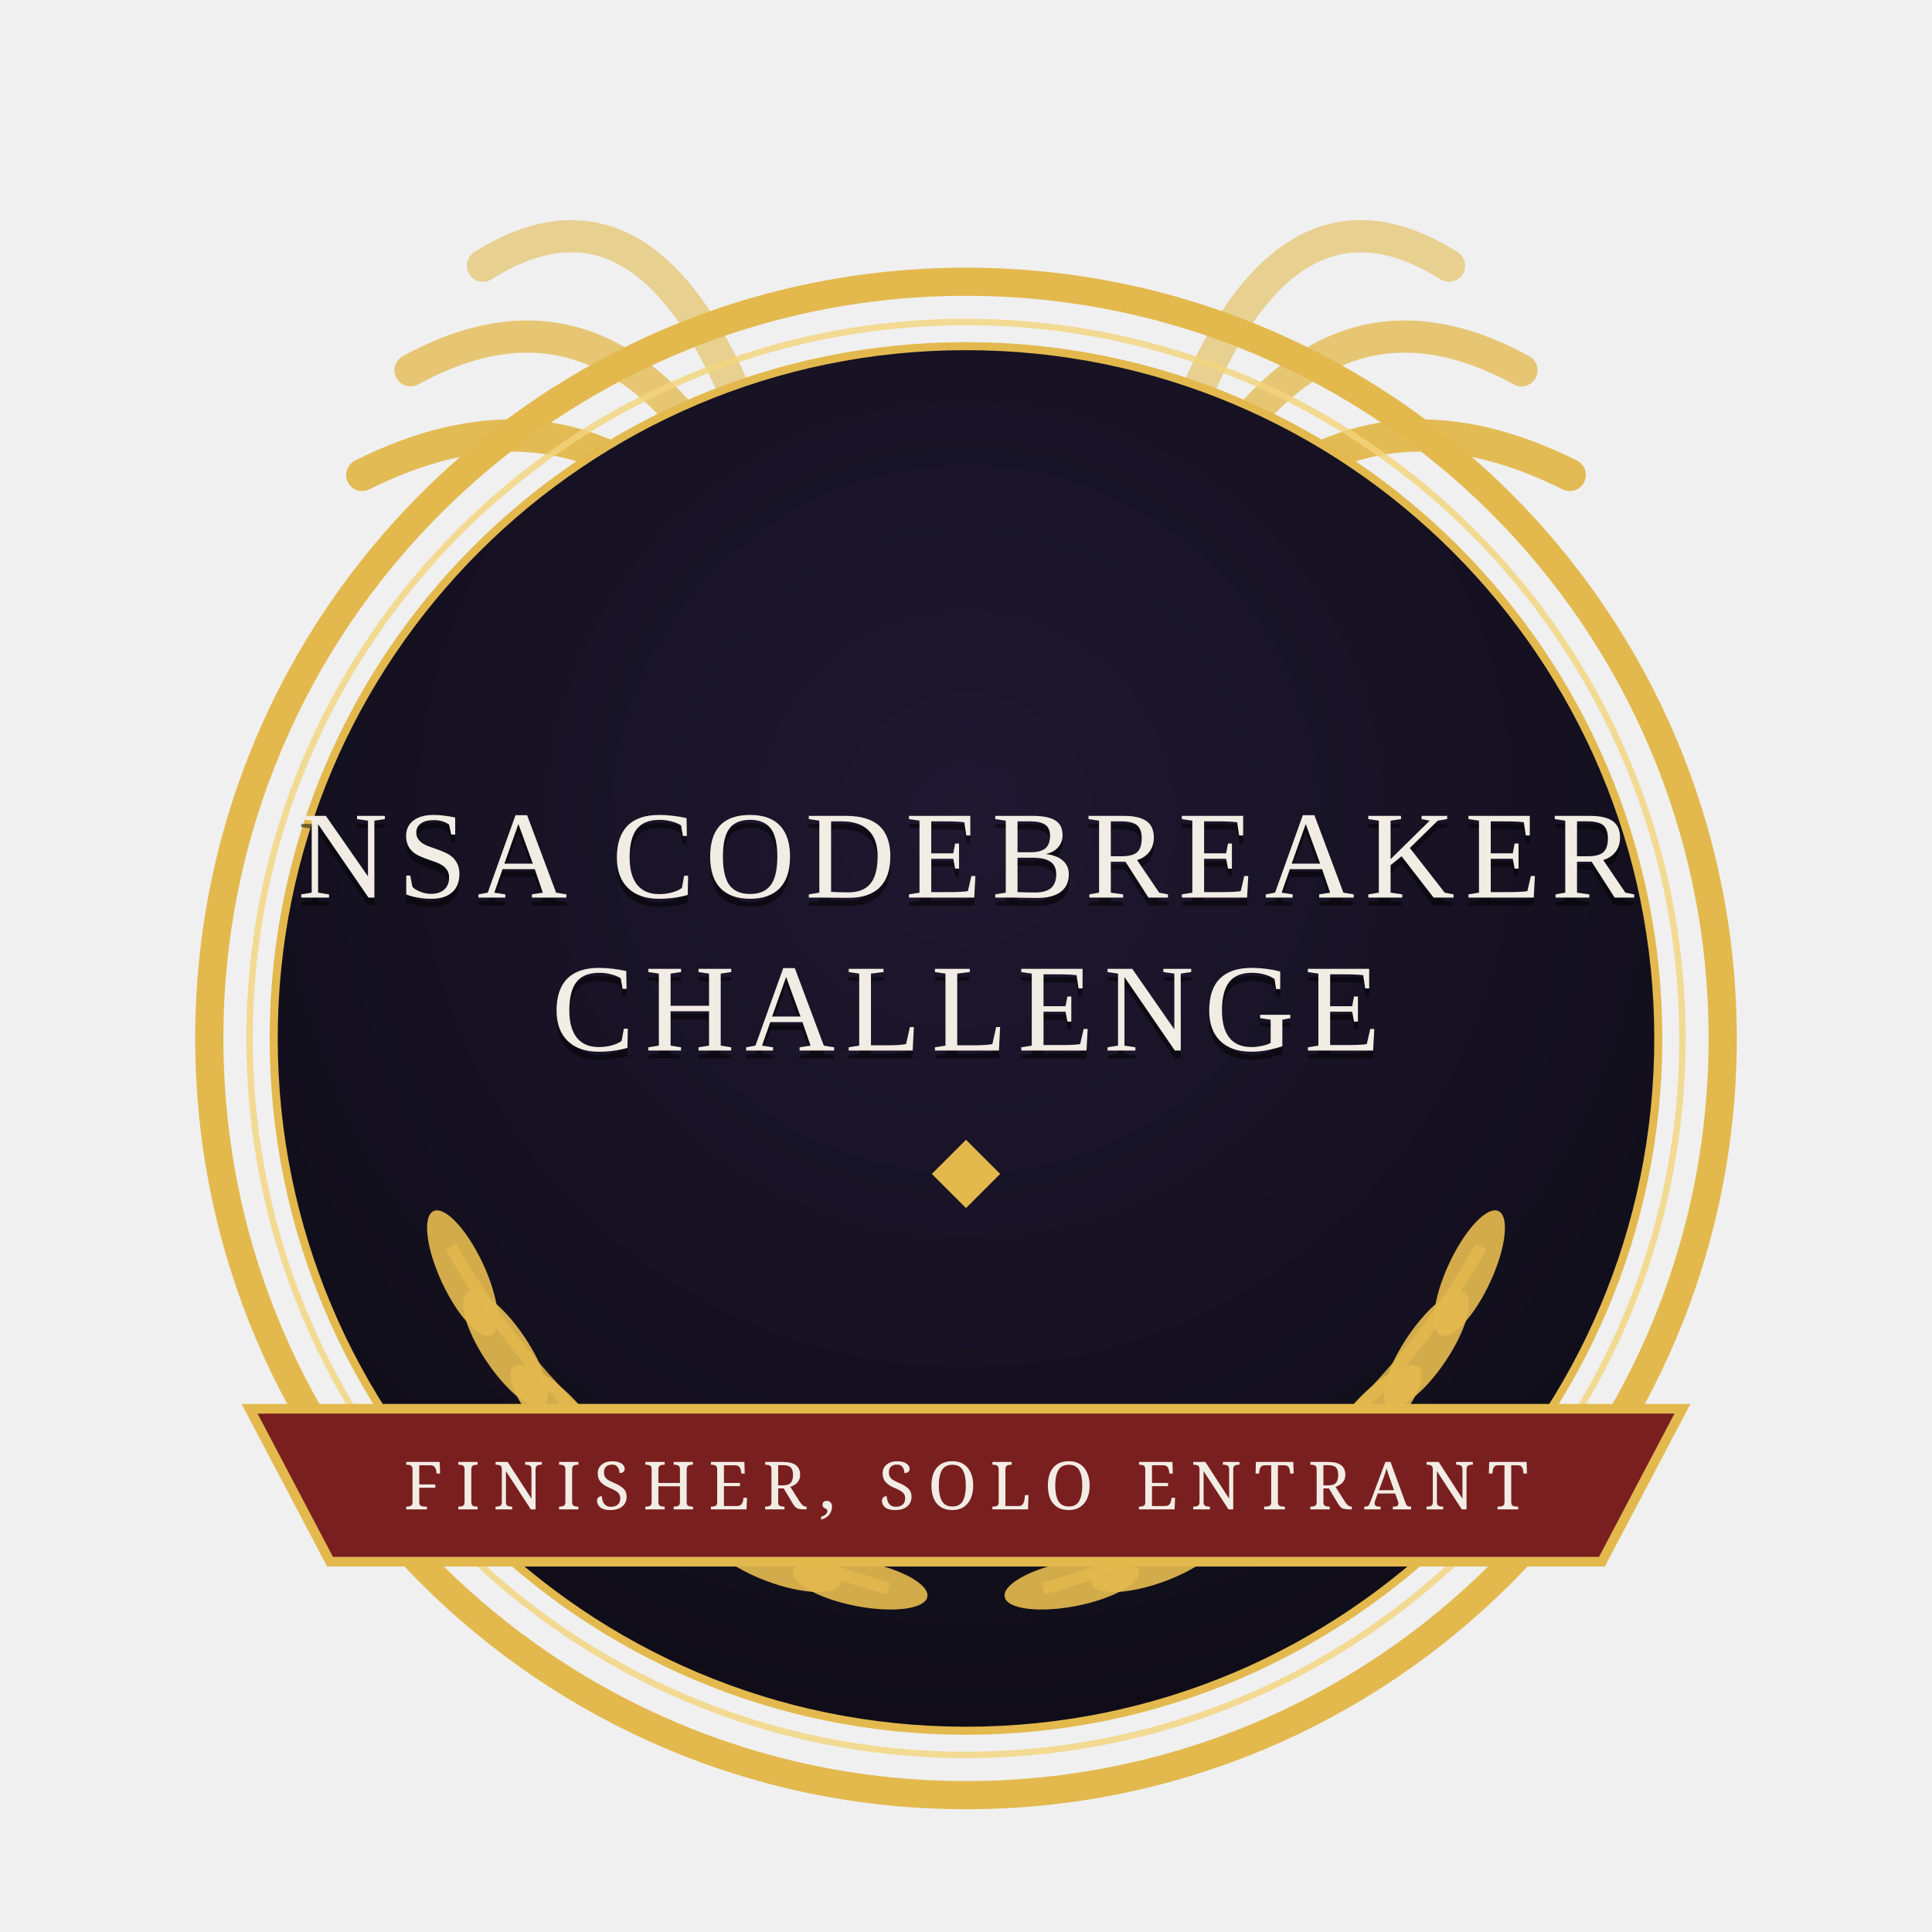
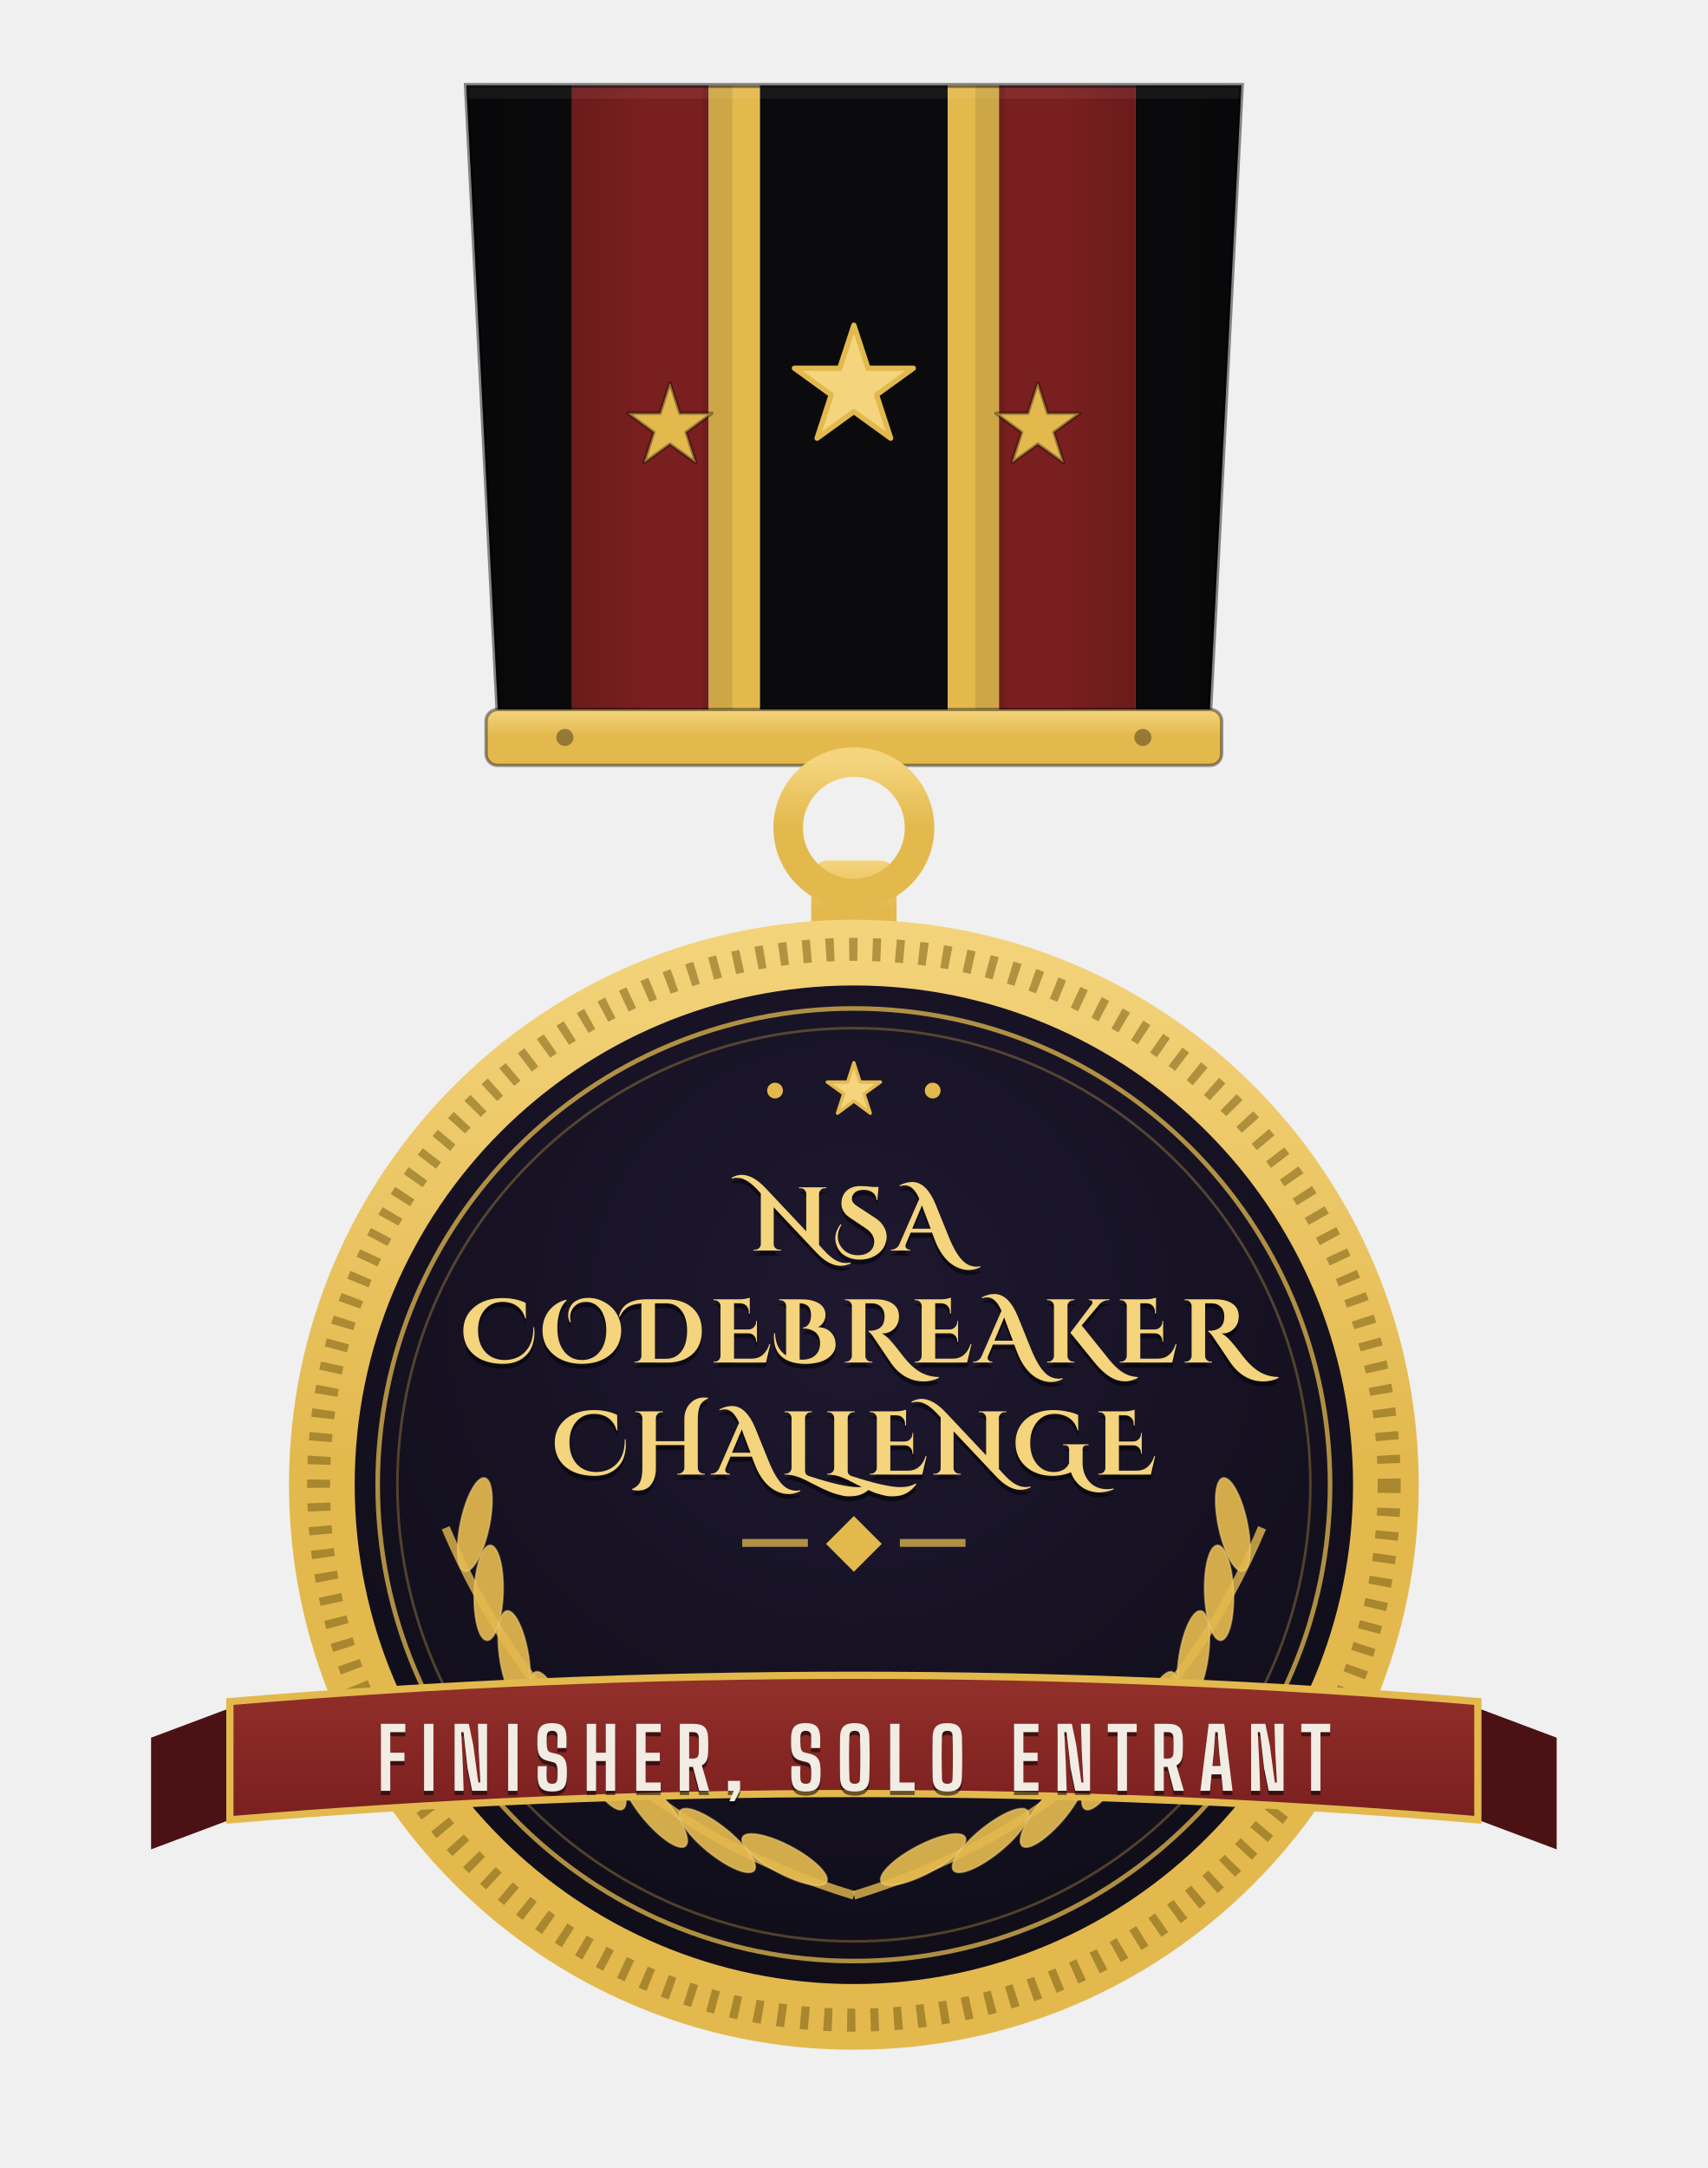
- <svg xmlns="http://www.w3.org/2000/svg" viewBox="0 0 480 480" role="img" aria-label="NSA Codebreaker Challenge">
+ <svg xmlns="http://www.w3.org/2000/svg" xmlns:xlink="http://www.w3.org/1999/xlink" width="520" height="660" viewBox="0 0 520 660" role="img" aria-label="NSA Codebreaker Challenge: Finisher, Solo Entrant">
  <defs>
-     <radialGradient id="en" cx="50%" cy="34%" r="80%">
+     <radialGradient id="nightsalvo-nsa-codebreaker-en" cx="50%" cy="32%" r="82%">
      <stop offset="0%" stop-color="#1E1830" />
      <stop offset="100%" stop-color="#0D0B14" />
    </radialGradient>
+     <linearGradient id="nightsalvo-nsa-codebreaker-gold" x1="0" y1="0" x2="0" y2="1">
+       <stop offset="0%" stop-color="#F4D47C" />
+       <stop offset="48%" stop-color="#E3B94E" />
+       <stop offset="100%" stop-color="#E3B94E" />
+     </linearGradient>
+     <linearGradient id="nightsalvo-nsa-codebreaker-shade" x1="0" y1="0" x2="1" y2="0">
+       <stop offset="0%" stop-color="#000" stop-opacity="0.34" />
+       <stop offset="26%" stop-color="#000" stop-opacity="0" />
+       <stop offset="74%" stop-color="#000" stop-opacity="0" />
+       <stop offset="100%" stop-color="#000" stop-opacity="0.34" />
+     </linearGradient>
+     <linearGradient id="nightsalvo-nsa-codebreaker-band" x1="0" y1="0" x2="0" y2="1">
+       <stop offset="0%" stop-color="#93302A" />
+       <stop offset="100%" stop-color="#7A1F1F" />
+     </linearGradient>
+     <clipPath id="nightsalvo-nsa-codebreaker-drape">
+       <polygon points="142,26 378,26 368,224 152,224" />
+     </clipPath>
+     <path id="gn65" d="M966 -183Q857 -238 745 -201Q626 -163 540 -39Q494 27 461 114L429 199H193L140 73Q135 60 135 52Q135 44 138 34Q142 25 154 18Q165 10 179 10H187V0H-27V10H-18Q5 10 28 24Q50 37 65 64L288 573Q249 661 205 694Q168 722 134 722Q101 722 72 712L70 722Q142 759 208 759Q290 759 355 695Q419 632 468 513L613 155Q695 -48 781 -124Q816 -155 853 -167Q890 -179 916 -179Q941 -179 965 -173ZM210 242H414L344 427Q339 441 330 466Q321 490 318 500Z" />
+     <path id="gn66" d="M566 528Q566 481 542 444Q519 407 482 393Q598 387 651 302Q678 259 678 196Q678 133 630 81Q581 29 506 7Q431 -15 348 -15Q141 -15 52 95Q-5 165 -5 284Q-5 304 -3 324L7 325Q14 153 130 79V628Q129 665 97 682Q83 690 66 690H53V700H307Q418 700 492 656Q566 611 566 528ZM308 32Q401 32 454 81Q506 130 506 210Q506 260 488 294Q469 329 439 346Q384 379 314 379V388Q346 388 368 411Q406 451 406 520Q406 589 376 622Q345 655 280 657V33Q294 32 308 32Z" />
+     <path id="gn67" d="M808 391Q811 361 811 316Q811 270 793 204Q775 139 728 89Q632 -14 464 -14Q260 -14 142 86Q24 187 24 350Q24 512 144 613Q263 714 459 714Q534 714 602 699Q670 684 715 660L717 488H709Q692 552 652 595Q580 672 458 672Q336 672 262 585Q187 498 187 354Q187 211 264 121Q342 31 478 28Q625 28 712 122Q799 216 799 377Q799 384 799 391Z" />
+     <path id="gn68" d="M207 701Q224 701 269 701Q314 701 436 700Q613 698 716 604Q819 511 819 350Q819 188 716 94Q613 0 436 0H73V10H86Q111 10 130 28Q148 45 150 70V655Q38 647 -16 603Q-43 582 -58 560Q-74 538 -89 507L-99 511Q-75 611 2 656Q78 700 207 701ZM424 42Q531 42 594 125Q656 208 656 350Q656 492 594 574Q531 656 426 656Q425 656 424 656H300V42H424Q424 42 424 42Z" />
+     <path id="gn69" d="M55 10Q81 10 100 28Q118 47 119 73V630Q116 665 86 682Q71 690 55 690H42V700H323Q367 700 400 707Q433 714 443 718V543H432V555Q433 600 406 628Q380 655 335 657H269V366H428Q465 367 489 392Q513 416 513 452V461H522V230H513V238Q513 275 489 299Q465 323 429 324H269V43H464Q537 43 586 85Q636 127 660 204H670L623 0H42V10Z" />
+     <path id="gn71" d="M955 -198Q930 -198 906 -194Q809 -179 741 -120Q673 -62 643 25Q549 -14 440 -14Q260 -14 145 88Q30 190 30 350Q30 457 82 540Q135 623 230 668Q325 714 447 714Q527 714 602 698Q677 683 723 660L725 488H717Q693 579 624 626Q556 672 460 672Q342 672 268 582Q193 491 193 348Q193 206 266 117Q339 28 454 28Q516 28 562 55Q607 82 623 127V279Q623 301 610 313Q597 325 573 325H557V335H838V325H823Q798 325 785 313Q772 301 773 280V121Q774 55 798 -2Q851 -124 974 -154Q1007 -162 1042 -162Q1078 -162 1115 -154L1117 -164Q1031 -198 955 -198Z" />
+     <path id="gn72" d="M523 10Q549 10 568 28Q587 46 588 72V327H273V70Q273 -50 212 -121Q164 -177 74 -177Q45 -177 11 -170L9 -160Q83 -129 104 -68Q123 -16 123 70V628Q122 654 104 672Q85 690 59 690H46V700H350V690H337Q301 690 283 660Q274 646 273 628V370H588V610Q588 727 661 796Q719 853 807 853Q827 853 849 850L851 840Q778 814 756 748Q738 694 737 610V73Q738 37 769 19Q784 10 802 10H814V0H511V10Z" />
+     <path id="gn75" d="M55 10Q81 10 100 28Q118 47 119 73V628Q118 664 86 682Q72 690 55 690H42V700H346L345 690H333Q307 690 288 672Q269 654 269 628V73Q269 47 288 28Q307 10 333 10H345L346 0H42V10ZM1048 -170Q975 -208 915 -208Q855 -208 807 -191Q688 -148 564 6L301 330L538 644Q546 654 546 662Q546 670 543 676Q535 691 515 691H505V700H734V691H730Q663 691 621 643L426 411L698 73Q789 -47 869 -101Q949 -155 1047 -160Z" />
+     <path id="gn76" d="M854 -139Q958 -139 1022 -98L1029 -106Q943 -225 815 -238Q788 -241 768 -241Q749 -241 724 -240Q698 -238 652 -226Q606 -214 571 -202Q536 -189 490 -168Q444 -148 414 -132Q384 -117 342 -96Q301 -74 270 -59Q239 -44 210 -33Q128 0 42 0V10H55Q81 10 100 28Q118 46 119 73V627Q118 654 100 672Q81 690 55 690H42V700H346L345 690H335Q297 690 278 659Q269 645 269 627V47Q269 14 282 2Q295 -11 311 -16Q687 -139 854 -139Z" />
+     <path id="gn78" d="M1104 -132 1108 -142Q1052 -169 995 -169Q864 -169 728 -24L254 479V70Q254 45 272 28Q290 10 315 10H334V0H31V10H49Q75 10 93 28Q111 45 111 71V632Q62 688 37 710Q12 733 -8 748Q-27 763 -45 773Q-87 797 -112 801Q-138 805 -160 805Q-183 805 -209 796L-213 806Q-158 838 -100 838Q26 838 167 688L614 213V629Q613 655 595 672Q577 690 552 690H534V700H837V690H818Q793 690 775 672Q757 655 756 630V61L772 45Q778 39 790 24Q803 10 813 0Q823 -11 838 -27Q854 -43 868 -55Q881 -67 900 -81Q918 -95 934 -104Q951 -114 972 -122Q993 -131 1012 -134Q1032 -138 1056 -138Q1079 -138 1104 -132Z" />
+     <path id="gn79" d="M332 447Q314 485 314 520Q314 554 323 584Q332 613 353 642Q374 670 412 689Q464 716 537 716Q633 716 719 667Q832 603 876 490Q901 428 901 357Q901 190 780 88Q660 -14 466 -14Q273 -14 152 88Q30 190 30 356Q30 480 100 572Q171 663 291 696L297 687Q246 644 220 561Q194 478 194 382Q194 220 269 124Q344 28 466 28Q587 28 662 118Q736 209 736 358Q736 448 708 520Q681 593 629 632Q577 672 513 672Q442 672 398 635Q336 582 336 500Q336 474 343 447Z" />
+     <path id="gn82" d="M1085 -170Q1007 -209 919 -209Q841 -209 777 -185Q639 -134 542 14Q517 50 449 152Q381 254 361 282Q326 337 305 342V352Q306 352 308 352Q309 352 311 352Q313 352 315 352Q317 352 320 352Q323 352 325 352Q376 352 419 375Q484 411 484 508Q484 579 444 618Q404 656 348 656H272V73Q272 47 291 28Q310 10 336 10H349V0H45V10H58Q83 10 102 28Q121 46 122 72V627Q121 653 102 672Q84 690 58 690H45V700H388Q517 700 588 641Q644 595 644 511Q644 427 590 374Q535 322 465 322Q459 322 452 323Q493 301 520 274Q548 247 568 223Q589 199 604 180Q618 162 642 132Q666 101 692 68Q718 35 750 0Q781 -34 820 -65Q858 -96 898 -116Q983 -159 1085 -160Z" />
+     <path id="gn83" d="M94 284Q54 220 54 153Q54 80 107 20Q136 -14 180 -33Q225 -52 278 -52Q331 -52 373 -32Q457 9 457 102Q457 137 434 176Q410 215 363 246L193 360Q94 422 94 520Q94 530 95 540Q101 617 156 666Q212 714 305 714Q362 714 443 704H505L492 557H483Q482 609 443 640Q404 672 340 672Q262 672 227 625Q210 601 210 573Q210 545 227 526Q244 506 281 483L468 361Q525 324 557 274Q595 215 595 153Q595 113 578 68Q562 24 524 -14Q487 -52 428 -76Q369 -100 298 -100Q226 -100 168 -75Q61 -30 32 82Q26 106 26 132Q26 216 85 291Z" />
+     <path id="gs44" d="M120 -248 222 0H86V237H375V22L242 -248Z" />
+     <path id="gs65" d="M31 0 230 1600H600L799 0H569L532 393H298L261 0ZM319 592H511L476 944L443 1401H387L354 943Z" />
+     <path id="gs69" d="M92 0V1600H675V1401H316V910H655V711H316V199H675V0Z" />
+     <path id="gs70" d="M92 0V1600H675V1401H316V910H655V711H316V0Z" />
+     <path id="gs72" d="M92 0V1600H316V910H547V1600H771V0H547V711H316V0Z" />
+     <path id="gs73" d="M92 0V1600H316V0Z" />
+     <path id="gs76" d="M92 0V1600H316V199H676V0Z" />
+     <path id="gs78" d="M92 0V1600H432L538 1092L659 199H708L667 968L650 1600H868V0H512L401 547L305 1402H252L290 607L309 0Z" />
+     <path id="gs79" d="M435 -17Q251 -17 170 61Q88 139 84 320Q82 439 81 559Q80 679 80 800Q80 922 81 1042Q82 1162 84 1281Q88 1461 170 1539Q251 1617 435 1617Q619 1617 699 1539Q779 1461 784 1281Q787 1161 789 1040Q791 920 791 800Q791 679 789 559Q787 439 784 320Q779 139 699 61Q619 -17 435 -17ZM435 168Q498 168 528 196Q558 223 559 281Q564 403 566 535Q568 667 568 802Q568 938 566 1069Q564 1200 559 1320Q558 1378 528 1406Q497 1433 435 1433Q373 1433 342 1406Q311 1378 309 1320Q305 1200 302 1069Q300 938 300 802Q301 667 303 535Q305 403 309 281Q311 223 342 196Q373 168 435 168Z" />
+     <path id="gs82" d="M92 0V1600H413Q597 1600 680 1524Q762 1447 768 1269Q771 1198 772 1139Q772 1080 772 1024Q771 967 768 903Q764 788 728 716Q693 645 618 610L794 0H556L406 572H316V0ZM316 771H412Q478 771 510 802Q541 832 544 891Q547 954 548 1020Q549 1086 548 1152Q547 1218 544 1281Q541 1341 510 1371Q478 1401 413 1401H316Z" />
+     <path id="gs83" d="M416 -17Q233 -17 154 62Q76 140 69 322Q68 368 68 412Q67 456 69 500Q71 545 74 590H286Q282 510 282 432Q281 353 286 283Q290 225 321 196Q352 168 416 168Q478 168 506 196Q534 225 540 283Q543 327 544 365Q545 403 544 442Q543 482 540 529Q536 586 516 628Q495 669 443 682L306 717Q214 741 162 786Q111 831 88 900Q66 970 63 1067Q62 1120 62 1174Q63 1227 64 1280Q68 1401 104 1475Q139 1549 214 1583Q290 1617 416 1617Q592 1617 672 1539Q751 1461 758 1279Q760 1231 759 1160Q758 1090 755 1021H539Q542 1095 543 1170Q544 1245 541 1319Q539 1376 507 1404Q475 1433 415 1433Q351 1433 322 1404Q293 1376 288 1319Q283 1256 283 1193Q283 1130 288 1067Q292 1004 313 966Q334 928 389 914L512 885Q608 862 662 815Q716 768 739 697Q762 626 765 529Q767 489 767 456Q767 423 766 391Q765 359 764 322Q757 140 678 62Q599 -17 416 -17Z" />
+     <path id="gs84" d="M244 0V1401H11V1600H701V1401H469V0Z" />
  </defs>
-   <path d="M 200 168 Q 158 84 90 118" stroke="#E3B94E" stroke-width="8" stroke-linecap="round" fill="none" opacity="0.95" />
-   <path d="M 200 162 Q 164 58 102 92" stroke="#E3B94E" stroke-width="8" stroke-linecap="round" fill="none" opacity="0.77" />
-   <path d="M 200 156 Q 174 32 120 66" stroke="#E3B94E" stroke-width="8" stroke-linecap="round" fill="none" opacity="0.59" />
-   <path d="M 280 168 Q 322 84 390 118" stroke="#E3B94E" stroke-width="8" stroke-linecap="round" fill="none" opacity="0.95" />
-   <path d="M 280 162 Q 316 58 378 92" stroke="#E3B94E" stroke-width="8" stroke-linecap="round" fill="none" opacity="0.77" />
-   <path d="M 280 156 Q 306 32 360 66" stroke="#E3B94E" stroke-width="8" stroke-linecap="round" fill="none" opacity="0.59" />
-   <circle cx="240" cy="258" r="188" fill="none" stroke="#E3B94E" stroke-width="7" />
-   <circle cx="240" cy="258" r="178" fill="none" stroke="#F4D47C" stroke-width="1.6" opacity="0.8" />
-   <circle cx="240" cy="258" r="172" fill="url(#en)" stroke="#E3B94E" stroke-width="2" />
-   <ellipse cx="114.9" cy="316.3" rx="17" ry="5.6" fill="#E3B94E" opacity="0.92" transform="rotate(425 114.9 316.3)" />
-   <ellipse cx="125.6" cy="335.2" rx="17" ry="5.6" fill="#E3B94E" opacity="0.92" transform="rotate(416 125.6 335.2)" />
-   <ellipse cx="139.1" cy="352.1" rx="17" ry="5.6" fill="#E3B94E" opacity="0.92" transform="rotate(407 139.1 352.1)" />
-   <ellipse cx="155.0" cy="366.7" rx="17" ry="5.6" fill="#E3B94E" opacity="0.92" transform="rotate(398 155.0 366.7)" />
-   <ellipse cx="173.1" cy="378.7" rx="17" ry="5.6" fill="#E3B94E" opacity="0.92" transform="rotate(389 173.1 378.7)" />
-   <ellipse cx="192.8" cy="387.7" rx="17" ry="5.6" fill="#E3B94E" opacity="0.92" transform="rotate(380 192.8 387.7)" />
-   <ellipse cx="213.7" cy="393.5" rx="17" ry="5.6" fill="#E3B94E" opacity="0.92" transform="rotate(371 213.7 393.5)" />
-   <path d="M 112.0 309.7 Q 148.9 374.6 220.8 394.7" stroke="#E3B94E" stroke-width="3" fill="none" opacity="0.85" />
-   <ellipse cx="365.1" cy="316.3" rx="17" ry="5.6" fill="#E3B94E" opacity="0.92" transform="rotate(115 365.1 316.3)" />
-   <ellipse cx="354.4" cy="335.2" rx="17" ry="5.6" fill="#E3B94E" opacity="0.92" transform="rotate(124 354.4 335.2)" />
-   <ellipse cx="340.9" cy="352.1" rx="17" ry="5.6" fill="#E3B94E" opacity="0.92" transform="rotate(133 340.9 352.1)" />
-   <ellipse cx="325.0" cy="366.7" rx="17" ry="5.6" fill="#E3B94E" opacity="0.92" transform="rotate(142 325.0 366.7)" />
-   <ellipse cx="306.9" cy="378.7" rx="17" ry="5.6" fill="#E3B94E" opacity="0.92" transform="rotate(151 306.9 378.7)" />
-   <ellipse cx="287.2" cy="387.7" rx="17" ry="5.6" fill="#E3B94E" opacity="0.92" transform="rotate(160 287.2 387.7)" />
-   <ellipse cx="266.3" cy="393.5" rx="17" ry="5.6" fill="#E3B94E" opacity="0.92" transform="rotate(169 266.3 393.5)" />
-   <path d="M 368.0 309.7 Q 331.1 374.6 259.2 394.7" stroke="#E3B94E" stroke-width="3" fill="none" opacity="0.85" />
-   <text x="240" y="225" text-anchor="middle" font-family="Georgia, 'Times New Roman', serif" font-size="31" letter-spacing="2.5" fill="#000000" opacity="0.5">NSA CODEBREAKER</text>
-   <text x="240" y="223" text-anchor="middle" font-family="Georgia, 'Times New Roman', serif" font-size="31" letter-spacing="2.5" fill="#F2EDE4" opacity="1">NSA CODEBREAKER</text>
-   <text x="240" y="263" text-anchor="middle" font-family="Georgia, 'Times New Roman', serif" font-size="31" letter-spacing="2.5" fill="#000000" opacity="0.5">CHALLENGE</text>
-   <text x="240" y="261" text-anchor="middle" font-family="Georgia, 'Times New Roman', serif" font-size="31" letter-spacing="2.5" fill="#F2EDE4" opacity="1">CHALLENGE</text>
-   <rect x="234" y="285.66" width="12" height="12" fill="#E3B94E" transform="rotate(45 240 291.66)" />
-   <polygon points="62,350 418,350 398,388 82,388" fill="#7A1F1F" stroke="#E3B94E" stroke-width="2.4" />
-   <text x="240" y="375" text-anchor="middle" font-family="Georgia, serif" font-size="16.5" letter-spacing="3.2" fill="#F2EDE4">FINISHER, SOLO ENTRANT</text>
+   <g clip-path="url(#nightsalvo-nsa-codebreaker-drape)">
+     <rect x="130.0" y="20" width="44.2" height="212" fill="#0B0B0D" />
+     <rect x="174.2" y="20" width="41.6" height="212" fill="#7A1F1F" />
+     <rect x="215.8" y="20" width="15.6" height="212" fill="#E3B94E" />
+     <rect x="231.4" y="20" width="57.2" height="212" fill="#0B0B0D" />
+     <rect x="288.6" y="20" width="15.6" height="212" fill="#E3B94E" />
+     <rect x="304.2" y="20" width="41.6" height="212" fill="#7A1F1F" />
+     <rect x="345.8" y="20" width="44.2" height="212" fill="#0B0B0D" />
+     <rect x="130" y="20" width="260" height="212" fill="url(#nightsalvo-nsa-codebreaker-shade)" />
+     <rect x="214" y="20" width="9" height="212" fill="#000" opacity="0.10" />
+     <rect x="297" y="20" width="9" height="212" fill="#000" opacity="0.10" />
+     <rect x="130" y="20" width="260" height="10" fill="#FFF" opacity="0.06" />
+   </g>
+   <polygon points="142,26 378,26 368,224 152,224" fill="none" stroke="#000" stroke-opacity="0.45" stroke-width="1.5" />
+   <polygon points="260.0,99.0 264.3,112.1 278.1,112.1 266.9,120.2 271.2,133.4 260.0,125.3 248.8,133.4 253.1,120.2 241.9,112.1 255.7,112.1" fill="#F4D47C" stroke="#E3B94E" stroke-width="1.6" stroke-linejoin="round" />
+   <polygon points="204.0,116.5 207.0,125.8 216.8,125.8 208.9,131.6 211.9,140.9 204.0,135.2 196.1,140.9 199.1,131.6 191.2,125.8 201.0,125.8" fill="#E3B94E" stroke="#00000055" stroke-width="1.0" stroke-linejoin="round" />
+   <polygon points="316.0,116.5 319.0,125.8 328.8,125.8 320.9,131.6 323.9,140.9 316.0,135.2 308.1,140.9 311.1,131.6 303.2,125.8 313.0,125.8" fill="#E3B94E" stroke="#00000055" stroke-width="1.0" stroke-linejoin="round" />
+   <rect x="148" y="216" width="224" height="17" rx="3.5" fill="url(#nightsalvo-nsa-codebreaker-gold)" stroke="#00000066" stroke-width="1" />
+   <circle cx="172" cy="224.5" r="2.6" fill="#000" opacity="0.35" />
+   <circle cx="348" cy="224.5" r="2.6" fill="#000" opacity="0.35" />
+   <rect x="247" y="262" width="26" height="30" rx="5" fill="url(#nightsalvo-nsa-codebreaker-gold)" />
+   <circle cx="260.0" cy="252" r="20" fill="none" stroke="url(#nightsalvo-nsa-codebreaker-gold)" stroke-width="9" />
+   <circle cx="260.0" cy="452.0" r="172.0" fill="url(#nightsalvo-nsa-codebreaker-gold)" />
+   <circle cx="260.0" cy="452.0" r="163.0" fill="none" stroke="#7A5E14" stroke-width="7" stroke-dasharray="2.5 4.6" opacity="0.55" />
+   <circle cx="260.0" cy="452.0" r="152.0" fill="url(#nightsalvo-nsa-codebreaker-en)" />
+   <circle cx="260.0" cy="452.0" r="145.0" fill="none" stroke="#E3B94E" stroke-width="1.4" opacity="0.75" />
+   <circle cx="260.0" cy="452.0" r="139.0" fill="none" stroke="#E3B94E" stroke-width="0.8" opacity="0.3" />
+   <path d="M 260.0 577.0 Q 171.7 550.1 135.7 465.1" stroke="#E3B94E" stroke-width="2.6" fill="none" opacity="0.8" />
+   <ellipse cx="238.9" cy="566.1" rx="14.5" ry="4.4" transform="rotate(208 238.9 566.1)" fill="#E3B94E" opacity="0.92" />
+   <ellipse cx="238.9" cy="566.1" rx="14.5" ry="4.4" transform="rotate(208 238.9 566.1)" fill="none" stroke="#F4D47C" stroke-width="0.5" opacity="0.5" />
+   <ellipse cx="218.4" cy="560.3" rx="14.5" ry="4.4" transform="rotate(219 218.4 560.3)" fill="#E3B94E" opacity="0.92" />
+   <ellipse cx="218.4" cy="560.3" rx="14.5" ry="4.4" transform="rotate(219 218.4 560.3)" fill="none" stroke="#F4D47C" stroke-width="0.5" opacity="0.5" />
+   <ellipse cx="199.4" cy="550.9" rx="14.5" ry="4.4" transform="rotate(230 199.4 550.9)" fill="#E3B94E" opacity="0.92" />
+   <ellipse cx="199.4" cy="550.9" rx="14.5" ry="4.4" transform="rotate(230 199.4 550.9)" fill="none" stroke="#F4D47C" stroke-width="0.5" opacity="0.5" />
+   <ellipse cx="182.4" cy="538.2" rx="14.5" ry="4.4" transform="rotate(240 182.4 538.2)" fill="#E3B94E" opacity="0.92" />
+   <ellipse cx="182.4" cy="538.2" rx="14.5" ry="4.4" transform="rotate(240 182.4 538.2)" fill="none" stroke="#F4D47C" stroke-width="0.5" opacity="0.5" />
+   <ellipse cx="168.0" cy="522.6" rx="14.5" ry="4.4" transform="rotate(250 168.0 522.6)" fill="#E3B94E" opacity="0.92" />
+   <ellipse cx="168.0" cy="522.6" rx="14.5" ry="4.4" transform="rotate(250 168.0 522.6)" fill="none" stroke="#F4D47C" stroke-width="0.5" opacity="0.5" />
+   <ellipse cx="156.6" cy="504.7" rx="14.5" ry="4.4" transform="rotate(261 156.6 504.7)" fill="#E3B94E" opacity="0.92" />
+   <ellipse cx="156.6" cy="504.7" rx="14.5" ry="4.4" transform="rotate(261 156.6 504.7)" fill="none" stroke="#F4D47C" stroke-width="0.5" opacity="0.5" />
+   <ellipse cx="148.8" cy="484.9" rx="14.5" ry="4.4" transform="rotate(272 148.8 484.9)" fill="#E3B94E" opacity="0.92" />
+   <ellipse cx="148.8" cy="484.9" rx="14.5" ry="4.4" transform="rotate(272 148.8 484.9)" fill="none" stroke="#F4D47C" stroke-width="0.5" opacity="0.5" />
+   <ellipse cx="144.6" cy="464.1" rx="14.5" ry="4.4" transform="rotate(282 144.6 464.1)" fill="#E3B94E" opacity="0.92" />
+   <ellipse cx="144.6" cy="464.1" rx="14.5" ry="4.4" transform="rotate(282 144.6 464.1)" fill="none" stroke="#F4D47C" stroke-width="0.5" opacity="0.5" />
+   <path d="M 260.0 577.0 Q 348.3 550.1 384.3 465.1" stroke="#E3B94E" stroke-width="2.6" fill="none" opacity="0.8" />
+   <ellipse cx="281.1" cy="566.1" rx="14.5" ry="4.4" transform="rotate(152 281.1 566.1)" fill="#E3B94E" opacity="0.92" />
+   <ellipse cx="281.1" cy="566.1" rx="14.5" ry="4.4" transform="rotate(152 281.1 566.1)" fill="none" stroke="#F4D47C" stroke-width="0.5" opacity="0.5" />
+   <ellipse cx="301.6" cy="560.3" rx="14.5" ry="4.4" transform="rotate(141 301.6 560.3)" fill="#E3B94E" opacity="0.92" />
+   <ellipse cx="301.6" cy="560.3" rx="14.5" ry="4.4" transform="rotate(141 301.6 560.3)" fill="none" stroke="#F4D47C" stroke-width="0.5" opacity="0.5" />
+   <ellipse cx="320.6" cy="550.9" rx="14.5" ry="4.4" transform="rotate(130 320.6 550.9)" fill="#E3B94E" opacity="0.92" />
+   <ellipse cx="320.6" cy="550.9" rx="14.5" ry="4.4" transform="rotate(130 320.6 550.9)" fill="none" stroke="#F4D47C" stroke-width="0.5" opacity="0.5" />
+   <ellipse cx="337.6" cy="538.2" rx="14.5" ry="4.4" transform="rotate(120 337.6 538.2)" fill="#E3B94E" opacity="0.92" />
+   <ellipse cx="337.6" cy="538.2" rx="14.5" ry="4.4" transform="rotate(120 337.6 538.2)" fill="none" stroke="#F4D47C" stroke-width="0.5" opacity="0.5" />
+   <ellipse cx="352.0" cy="522.6" rx="14.5" ry="4.4" transform="rotate(110 352.0 522.6)" fill="#E3B94E" opacity="0.92" />
+   <ellipse cx="352.0" cy="522.6" rx="14.5" ry="4.4" transform="rotate(110 352.0 522.6)" fill="none" stroke="#F4D47C" stroke-width="0.5" opacity="0.5" />
+   <ellipse cx="363.4" cy="504.7" rx="14.5" ry="4.4" transform="rotate(99 363.4 504.7)" fill="#E3B94E" opacity="0.92" />
+   <ellipse cx="363.4" cy="504.7" rx="14.5" ry="4.4" transform="rotate(99 363.4 504.7)" fill="none" stroke="#F4D47C" stroke-width="0.5" opacity="0.5" />
+   <ellipse cx="371.2" cy="484.9" rx="14.5" ry="4.4" transform="rotate(88 371.2 484.9)" fill="#E3B94E" opacity="0.92" />
+   <ellipse cx="371.2" cy="484.9" rx="14.5" ry="4.4" transform="rotate(88 371.2 484.9)" fill="none" stroke="#F4D47C" stroke-width="0.5" opacity="0.5" />
+   <ellipse cx="375.4" cy="464.1" rx="14.5" ry="4.4" transform="rotate(78 375.4 464.1)" fill="#E3B94E" opacity="0.92" />
+   <ellipse cx="375.4" cy="464.1" rx="14.5" ry="4.4" transform="rotate(78 375.4 464.1)" fill="none" stroke="#F4D47C" stroke-width="0.5" opacity="0.5" />
+   <polygon points="260.0,323.5 261.9,329.4 268.1,329.4 263.1,333.0 265.0,338.9 260.0,335.2 255.0,338.9 256.9,333.0 251.9,329.4 258.1,329.4" fill="#F4D47C" stroke="#E3B94E" stroke-width="1.0" stroke-linejoin="round" />
+   <circle cx="236.0" cy="332.0" r="2.4" fill="#E3B94E" />
+   <circle cx="284.0" cy="332.0" r="2.4" fill="#E3B94E" />
+   <use href="#gn78" xlink:href="#gn78" transform="translate(228.61 382.21) scale(0.0275 -0.0275)" fill="#000000" opacity="0.55" />
+   <use href="#gn83" xlink:href="#gn83" transform="translate(253.63 382.21) scale(0.0275 -0.0275)" fill="#000000" opacity="0.55" />
+   <use href="#gn65" xlink:href="#gn65" transform="translate(272.00 382.21) scale(0.0275 -0.0275)" fill="#000000" opacity="0.55" />
+   <use href="#gn78" xlink:href="#gn78" transform="translate(228.61 380.70) scale(0.0275 -0.0275)" fill="#F4D47C" opacity="1.0" />
+   <use href="#gn83" xlink:href="#gn83" transform="translate(253.63 380.70) scale(0.0275 -0.0275)" fill="#F4D47C" opacity="1.0" />
+   <use href="#gn65" xlink:href="#gn65" transform="translate(272.00 380.70) scale(0.0275 -0.0275)" fill="#F4D47C" opacity="1.0" />
+   <use href="#gn67" xlink:href="#gn67" transform="translate(140.42 416.31) scale(0.0275 -0.0275)" fill="#000000" opacity="0.55" />
+   <use href="#gn79" xlink:href="#gn79" transform="translate(164.37 416.31) scale(0.0275 -0.0275)" fill="#000000" opacity="0.55" />
+   <use href="#gn68" xlink:href="#gn68" transform="translate(191.18 416.31) scale(0.0275 -0.0275)" fill="#000000" opacity="0.55" />
+   <use href="#gn69" xlink:href="#gn69" transform="translate(216.12 416.31) scale(0.0275 -0.0275)" fill="#000000" opacity="0.55" />
+   <use href="#gn66" xlink:href="#gn66" transform="translate(235.79 416.31) scale(0.0275 -0.0275)" fill="#000000" opacity="0.55" />
+   <use href="#gn82" xlink:href="#gn82" transform="translate(256.03 416.31) scale(0.0275 -0.0275)" fill="#000000" opacity="0.55" />
+   <use href="#gn69" xlink:href="#gn69" transform="translate(277.37 416.31) scale(0.0275 -0.0275)" fill="#000000" opacity="0.55" />
+   <use href="#gn65" xlink:href="#gn65" transform="translate(297.03 416.31) scale(0.0275 -0.0275)" fill="#000000" opacity="0.55" />
+   <use href="#gn75" xlink:href="#gn75" transform="translate(317.65 416.31) scale(0.0275 -0.0275)" fill="#000000" opacity="0.55" />
+   <use href="#gn69" xlink:href="#gn69" transform="translate(339.82 416.31) scale(0.0275 -0.0275)" fill="#000000" opacity="0.55" />
+   <use href="#gn82" xlink:href="#gn82" transform="translate(359.48 416.31) scale(0.0275 -0.0275)" fill="#000000" opacity="0.55" />
+   <use href="#gn67" xlink:href="#gn67" transform="translate(140.42 414.80) scale(0.0275 -0.0275)" fill="#F4D47C" opacity="1.0" />
+   <use href="#gn79" xlink:href="#gn79" transform="translate(164.37 414.80) scale(0.0275 -0.0275)" fill="#F4D47C" opacity="1.0" />
+   <use href="#gn68" xlink:href="#gn68" transform="translate(191.18 414.80) scale(0.0275 -0.0275)" fill="#F4D47C" opacity="1.0" />
+   <use href="#gn69" xlink:href="#gn69" transform="translate(216.12 414.80) scale(0.0275 -0.0275)" fill="#F4D47C" opacity="1.0" />
+   <use href="#gn66" xlink:href="#gn66" transform="translate(235.79 414.80) scale(0.0275 -0.0275)" fill="#F4D47C" opacity="1.0" />
+   <use href="#gn82" xlink:href="#gn82" transform="translate(256.03 414.80) scale(0.0275 -0.0275)" fill="#F4D47C" opacity="1.0" />
+   <use href="#gn69" xlink:href="#gn69" transform="translate(277.37 414.80) scale(0.0275 -0.0275)" fill="#F4D47C" opacity="1.0" />
+   <use href="#gn65" xlink:href="#gn65" transform="translate(297.03 414.80) scale(0.0275 -0.0275)" fill="#F4D47C" opacity="1.0" />
+   <use href="#gn75" xlink:href="#gn75" transform="translate(317.65 414.80) scale(0.0275 -0.0275)" fill="#F4D47C" opacity="1.0" />
+   <use href="#gn69" xlink:href="#gn69" transform="translate(339.82 414.80) scale(0.0275 -0.0275)" fill="#F4D47C" opacity="1.0" />
+   <use href="#gn82" xlink:href="#gn82" transform="translate(359.48 414.80) scale(0.0275 -0.0275)" fill="#F4D47C" opacity="1.0" />
+   <use href="#gn67" xlink:href="#gn67" transform="translate(168.26 450.41) scale(0.0275 -0.0275)" fill="#000000" opacity="0.55" />
+   <use href="#gn72" xlink:href="#gn72" transform="translate(192.21 450.41) scale(0.0275 -0.0275)" fill="#000000" opacity="0.55" />
+   <use href="#gn65" xlink:href="#gn65" transform="translate(217.13 450.41) scale(0.0275 -0.0275)" fill="#000000" opacity="0.55" />
+   <use href="#gn76" xlink:href="#gn76" transform="translate(237.75 450.41) scale(0.0275 -0.0275)" fill="#000000" opacity="0.55" />
+   <use href="#gn76" xlink:href="#gn76" transform="translate(250.73 450.41) scale(0.0275 -0.0275)" fill="#000000" opacity="0.55" />
+   <use href="#gn69" xlink:href="#gn69" transform="translate(263.71 450.41) scale(0.0275 -0.0275)" fill="#000000" opacity="0.55" />
+   <use href="#gn78" xlink:href="#gn78" transform="translate(283.38 450.41) scale(0.0275 -0.0275)" fill="#000000" opacity="0.55" />
+   <use href="#gn71" xlink:href="#gn71" transform="translate(308.40 450.41) scale(0.0275 -0.0275)" fill="#000000" opacity="0.55" />
+   <use href="#gn69" xlink:href="#gn69" transform="translate(333.31 450.41) scale(0.0275 -0.0275)" fill="#000000" opacity="0.55" />
+   <use href="#gn67" xlink:href="#gn67" transform="translate(168.26 448.90) scale(0.0275 -0.0275)" fill="#F4D47C" opacity="1.0" />
+   <use href="#gn72" xlink:href="#gn72" transform="translate(192.21 448.90) scale(0.0275 -0.0275)" fill="#F4D47C" opacity="1.0" />
+   <use href="#gn65" xlink:href="#gn65" transform="translate(217.13 448.90) scale(0.0275 -0.0275)" fill="#F4D47C" opacity="1.0" />
+   <use href="#gn76" xlink:href="#gn76" transform="translate(237.75 448.90) scale(0.0275 -0.0275)" fill="#F4D47C" opacity="1.0" />
+   <use href="#gn76" xlink:href="#gn76" transform="translate(250.73 448.90) scale(0.0275 -0.0275)" fill="#F4D47C" opacity="1.0" />
+   <use href="#gn69" xlink:href="#gn69" transform="translate(263.71 448.90) scale(0.0275 -0.0275)" fill="#F4D47C" opacity="1.0" />
+   <use href="#gn78" xlink:href="#gn78" transform="translate(283.38 448.90) scale(0.0275 -0.0275)" fill="#F4D47C" opacity="1.0" />
+   <use href="#gn71" xlink:href="#gn71" transform="translate(308.40 448.90) scale(0.0275 -0.0275)" fill="#F4D47C" opacity="1.0" />
+   <use href="#gn69" xlink:href="#gn69" transform="translate(333.31 448.90) scale(0.0275 -0.0275)" fill="#F4D47C" opacity="1.0" />
+   <rect x="254.0" y="464.0" width="12" height="12" fill="#E3B94E" transform="rotate(45 260.0 470.0)" />
+   <rect x="226.0" y="468.5" width="20" height="2.4" fill="#E3B94E" opacity="0.75" />
+   <rect x="274.0" y="468.5" width="20" height="2.4" fill="#E3B94E" opacity="0.75" />
+   <polygon points="70,520.0 70,554.0 46,563.0 46,529.0" fill="#4A1214" />
+   <polygon points="450,520.0 450,554.0 474,563.0 474,529.0" fill="#4A1214" />
+   <path d="M 70 518.0 Q 260.0 502.0 450 518.0 L 450 554.0 Q 260.0 538.0 70 554.0 Z" fill="url(#nightsalvo-nsa-codebreaker-band)" stroke="#E3B94E" stroke-width="2.2" />
+   <use href="#gs70" xlink:href="#gs70" transform="translate(114.81 546.45) scale(0.01275 -0.01275)" fill="#000000" opacity="0.55" />
+   <use href="#gs73" xlink:href="#gs73" transform="translate(127.95 546.45) scale(0.01275 -0.01275)" fill="#000000" opacity="0.55" />
+   <use href="#gs78" xlink:href="#gs78" transform="translate(137.24 546.45) scale(0.01275 -0.01275)" fill="#000000" opacity="0.55" />
+   <use href="#gs73" xlink:href="#gs73" transform="translate(153.56 546.45) scale(0.01275 -0.01275)" fill="#000000" opacity="0.55" />
+   <use href="#gs83" xlink:href="#gs83" transform="translate(162.84 546.45) scale(0.01275 -0.01275)" fill="#000000" opacity="0.55" />
+   <use href="#gs72" xlink:href="#gs72" transform="translate(177.48 546.45) scale(0.01275 -0.01275)" fill="#000000" opacity="0.55" />
+   <use href="#gs69" xlink:href="#gs69" transform="translate(192.56 546.45) scale(0.01275 -0.01275)" fill="#000000" opacity="0.55" />
+   <use href="#gs82" xlink:href="#gs82" transform="translate(205.82 546.45) scale(0.01275 -0.01275)" fill="#000000" opacity="0.55" />
+   <use href="#gs44" xlink:href="#gs44" transform="translate(220.58 546.45) scale(0.01275 -0.01275)" fill="#000000" opacity="0.55" />
+   <use href="#gs83" xlink:href="#gs83" transform="translate(240.08 546.45) scale(0.01275 -0.01275)" fill="#000000" opacity="0.55" />
+   <use href="#gs79" xlink:href="#gs79" transform="translate(254.72 546.45) scale(0.01275 -0.01275)" fill="#000000" opacity="0.55" />
+   <use href="#gs76" xlink:href="#gs76" transform="translate(269.87 546.45) scale(0.01275 -0.01275)" fill="#000000" opacity="0.55" />
+   <use href="#gs79" xlink:href="#gs79" transform="translate(282.91 546.45) scale(0.01275 -0.01275)" fill="#000000" opacity="0.55" />
+   <use href="#gs69" xlink:href="#gs69" transform="translate(307.60 546.45) scale(0.01275 -0.01275)" fill="#000000" opacity="0.55" />
+   <use href="#gs78" xlink:href="#gs78" transform="translate(320.86 546.45) scale(0.01275 -0.01275)" fill="#000000" opacity="0.55" />
+   <use href="#gs84" xlink:href="#gs84" transform="translate(337.18 546.45) scale(0.01275 -0.01275)" fill="#000000" opacity="0.55" />
+   <use href="#gs82" xlink:href="#gs82" transform="translate(350.35 546.45) scale(0.01275 -0.01275)" fill="#000000" opacity="0.55" />
+   <use href="#gs65" xlink:href="#gs65" transform="translate(365.12 546.45) scale(0.01275 -0.01275)" fill="#000000" opacity="0.55" />
+   <use href="#gs78" xlink:href="#gs78" transform="translate(379.78 546.45) scale(0.01275 -0.01275)" fill="#000000" opacity="0.55" />
+   <use href="#gs84" xlink:href="#gs84" transform="translate(396.10 546.45) scale(0.01275 -0.01275)" fill="#000000" opacity="0.55" />
+   <use href="#gs70" xlink:href="#gs70" transform="translate(114.81 545.18) scale(0.01275 -0.01275)" fill="#F2EDE4" opacity="1.0" />
+   <use href="#gs73" xlink:href="#gs73" transform="translate(127.95 545.18) scale(0.01275 -0.01275)" fill="#F2EDE4" opacity="1.0" />
+   <use href="#gs78" xlink:href="#gs78" transform="translate(137.24 545.18) scale(0.01275 -0.01275)" fill="#F2EDE4" opacity="1.0" />
+   <use href="#gs73" xlink:href="#gs73" transform="translate(153.56 545.18) scale(0.01275 -0.01275)" fill="#F2EDE4" opacity="1.0" />
+   <use href="#gs83" xlink:href="#gs83" transform="translate(162.84 545.18) scale(0.01275 -0.01275)" fill="#F2EDE4" opacity="1.0" />
+   <use href="#gs72" xlink:href="#gs72" transform="translate(177.48 545.18) scale(0.01275 -0.01275)" fill="#F2EDE4" opacity="1.0" />
+   <use href="#gs69" xlink:href="#gs69" transform="translate(192.56 545.18) scale(0.01275 -0.01275)" fill="#F2EDE4" opacity="1.0" />
+   <use href="#gs82" xlink:href="#gs82" transform="translate(205.82 545.18) scale(0.01275 -0.01275)" fill="#F2EDE4" opacity="1.0" />
+   <use href="#gs44" xlink:href="#gs44" transform="translate(220.58 545.18) scale(0.01275 -0.01275)" fill="#F2EDE4" opacity="1.0" />
+   <use href="#gs83" xlink:href="#gs83" transform="translate(240.08 545.18) scale(0.01275 -0.01275)" fill="#F2EDE4" opacity="1.0" />
+   <use href="#gs79" xlink:href="#gs79" transform="translate(254.72 545.18) scale(0.01275 -0.01275)" fill="#F2EDE4" opacity="1.0" />
+   <use href="#gs76" xlink:href="#gs76" transform="translate(269.87 545.18) scale(0.01275 -0.01275)" fill="#F2EDE4" opacity="1.0" />
+   <use href="#gs79" xlink:href="#gs79" transform="translate(282.91 545.18) scale(0.01275 -0.01275)" fill="#F2EDE4" opacity="1.0" />
+   <use href="#gs69" xlink:href="#gs69" transform="translate(307.60 545.18) scale(0.01275 -0.01275)" fill="#F2EDE4" opacity="1.0" />
+   <use href="#gs78" xlink:href="#gs78" transform="translate(320.86 545.18) scale(0.01275 -0.01275)" fill="#F2EDE4" opacity="1.0" />
+   <use href="#gs84" xlink:href="#gs84" transform="translate(337.18 545.18) scale(0.01275 -0.01275)" fill="#F2EDE4" opacity="1.0" />
+   <use href="#gs82" xlink:href="#gs82" transform="translate(350.35 545.18) scale(0.01275 -0.01275)" fill="#F2EDE4" opacity="1.0" />
+   <use href="#gs65" xlink:href="#gs65" transform="translate(365.12 545.18) scale(0.01275 -0.01275)" fill="#F2EDE4" opacity="1.0" />
+   <use href="#gs78" xlink:href="#gs78" transform="translate(379.78 545.18) scale(0.01275 -0.01275)" fill="#F2EDE4" opacity="1.0" />
+   <use href="#gs84" xlink:href="#gs84" transform="translate(396.10 545.18) scale(0.01275 -0.01275)" fill="#F2EDE4" opacity="1.0" />
</svg>
